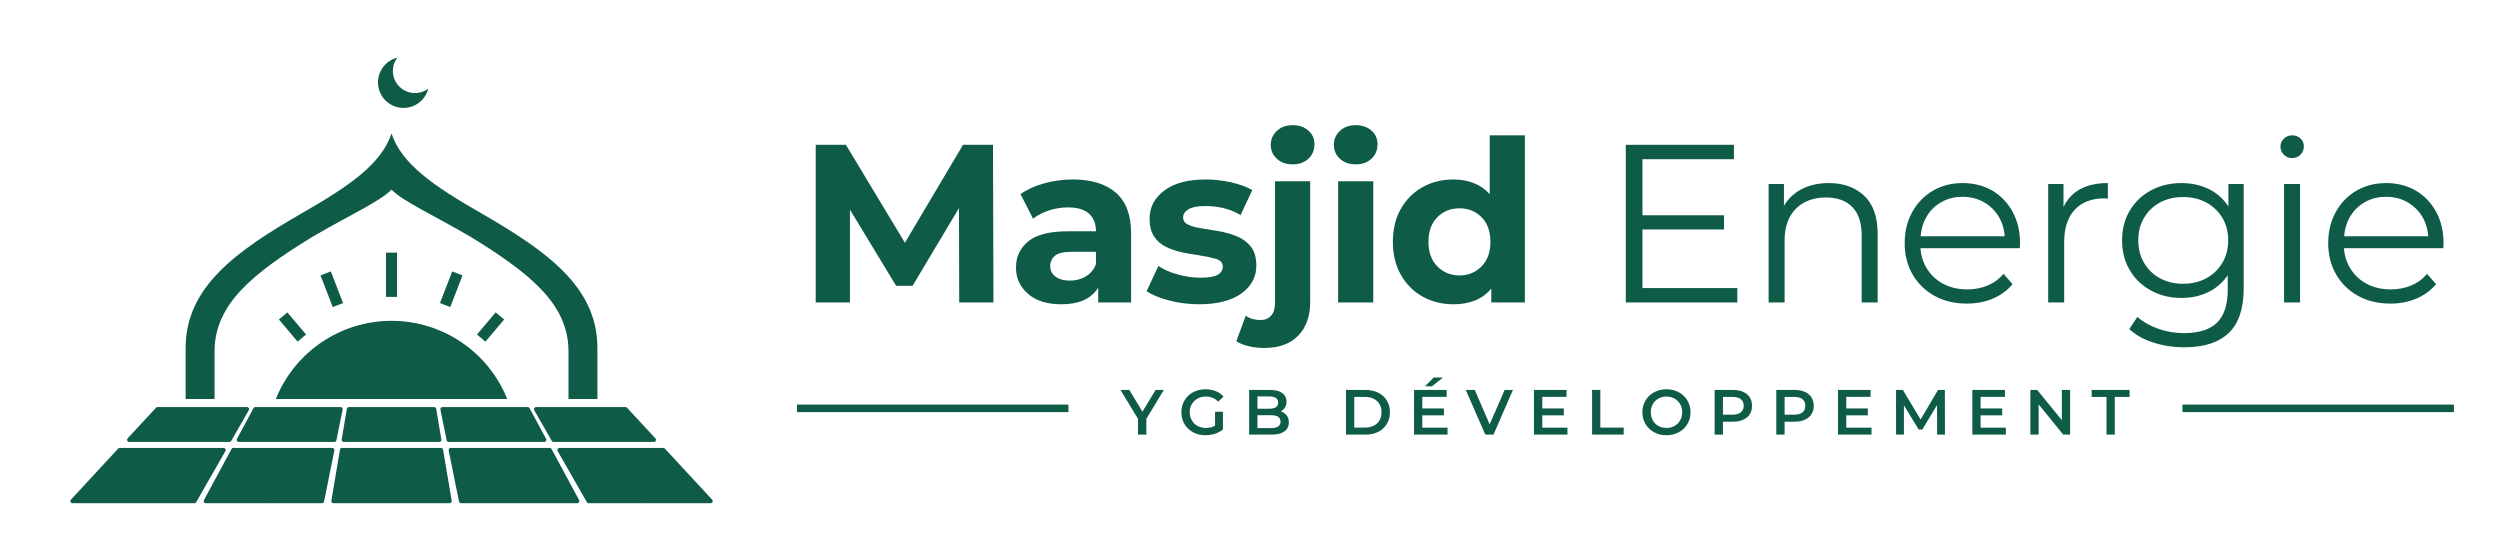
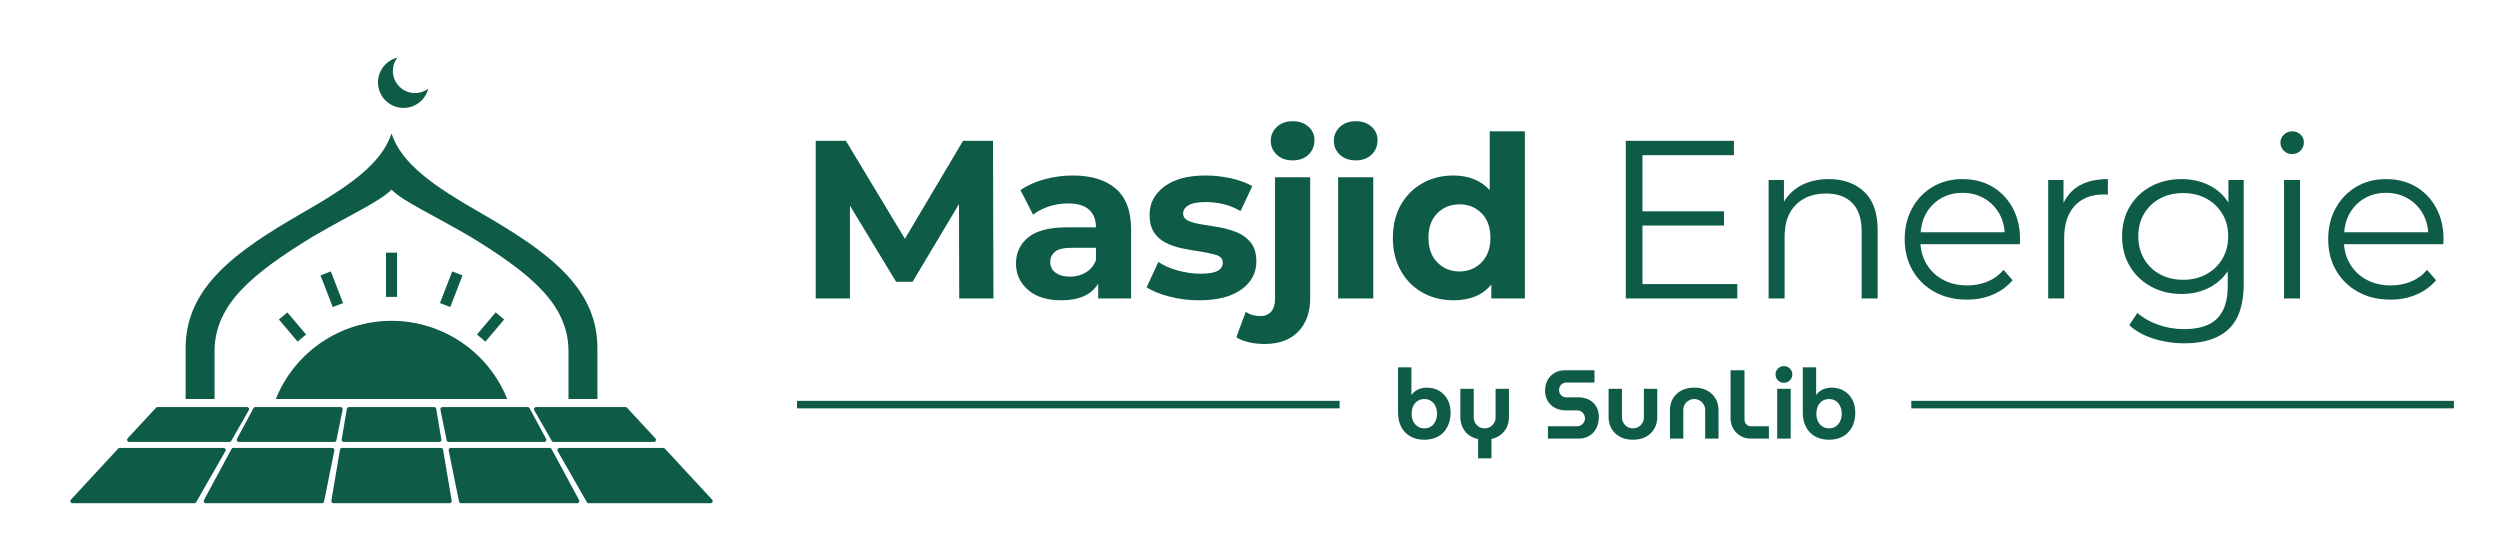
<svg xmlns="http://www.w3.org/2000/svg" viewBox="-6 -6 332.65 74.54" width="1331" height="298">
  <svg x="0" y="0" width="92" height="62.542" viewBox="0 0 406 276">
    <path d="M206.4 7.4A15 15 0 1 0 224.6 25.6A13 13 0 0 1 206.4 7.4Z" fill="#0e5c47" />
    <path d="M82 208L82 178C82 142 112 121 150 99C178 83 197 70 203 52C209 70 228 83 256 99C294 121 324 142 324 178L324 208L307 208L307 180C307 152 284 134 250 113C226 99 210 92 203 85C196 92 180 99 156 113C122 134 99 152 99 180L99 208Z" fill="#0e5c47" />
    <g stroke="#0e5c47" stroke-width="6.5">
      <line x1="203" y1="148" x2="203" y2="122" />
      <line x1="171.5" y1="152.8" x2="164.3" y2="134.2" />
      <line x1="234.5" y1="152.8" x2="241.7" y2="134.2" />
      <line x1="150.3" y1="172.2" x2="139.3" y2="159.2" />
      <line x1="255.7" y1="172.2" x2="266.7" y2="159.2" />
    </g>
    <path d="M135 208A73.3 73.3 0 0 1 271 208Z" fill="#0e5c47" />
    <g fill="#0e5c47" stroke="#0e5c47" stroke-width="2.5" stroke-linejoin="round">
      <polygon points="65.5,214 118.03,214 107.73,232 48.83,232" />
      <polygon points="122.98,214 173.03,214 169.39,232 113.28,232" />
      <polygon points="177.98,214 228.03,214 231.06,232 174.94,232" />
      <polygon points="232.97,214 283.02,214 292.73,232 236.61,232" />
      <polygon points="287.98,214 340.5,214 357.17,232 298.27,232" />
    </g>
    <g fill="#0e5c47" stroke="#0e5c47" stroke-width="2.5" stroke-linejoin="round">
      <polygon points="43.28,238 104.29,238 87.13,268 15.5,268" />
      <polygon points="110.04,238 168.18,238 162.13,268 93.88,268" />
      <polygon points="173.93,238 232.07,238 237.13,268 168.88,268" />
      <polygon points="237.82,238 295.96,238 312.13,268 243.88,268" />
      <polygon points="301.71,238 362.72,238 390.5,268 318.88,268" />
    </g>
    <g stroke="#0e5c47" stroke-opacity="0.35" stroke-width="1.6">
      <line x1="90.26" y1="216" x2="79.78" y2="230" />
      <line x1="147.26" y1="216" x2="142.07" y2="230" />
      <line x1="203" y1="216" x2="203" y2="230" />
      <line x1="258.74" y1="216" x2="263.93" y2="230" />
      <line x1="315.74" y1="216" x2="326.22" y2="230" />
      <line x1="72.29" y1="240" x2="52.81" y2="266" />
      <line x1="138.37" y1="240" x2="128.74" y2="266" />
      <line x1="203" y1="240" x2="203" y2="266" />
      <line x1="267.63" y1="240" x2="277.26" y2="266" />
      <line x1="333.71" y1="240" x2="353.19" y2="266" />
      <line x1="31.39" y1="253" x2="93.71" y2="253" />
      <line x1="103.96" y1="253" x2="163.15" y2="253" />
      <line x1="173.4" y1="253" x2="232.6" y2="253" />
      <line x1="242.85" y1="253" x2="302.04" y2="253" />
      <line x1="312.29" y1="253" x2="374.61" y2="253" />
    </g>
  </svg>
-   <path fill="#0e5c47" d="M107.05 34.28L102.49 34.28L102.49 13.28L106.51 13.28L114.37 26.33L122.11 13.28L126.10 13.28L126.16 34.28L121.60 34.28L121.57 21.71L115.39 32.06L113.20 32.06L107.05 21.92L107.05 34.28ZM144.49 34.28L140.11 34.28L140.11 32.30Q138.76 34.52 135.19 34.52L135.19 34.52Q132.34 34.52 130.75 33.12Q129.16 31.73 129.16 29.63L129.16 29.63Q129.16 27.50 130.78 26.15Q132.40 24.80 136.09 24.80L136.09 24.80L139.81 24.80L139.81 24.80Q139.81 23.30 138.90 22.46Q137.98 21.62 136.09 21.62L136.09 21.62Q134.80 21.62 133.56 22.02Q132.31 22.43 131.44 23.12L131.44 23.12L129.76 19.85Q131.08 18.92 132.94 18.41Q134.80 17.90 136.72 17.90L136.72 17.90Q140.41 17.90 142.45 19.65Q144.49 21.41 144.49 25.07L144.49 25.07L144.49 34.28ZM139.81 29.18L139.81 29.18L139.81 27.53L136.60 27.53Q134.95 27.53 134.34 28.07Q133.72 28.61 133.72 29.42L133.72 29.42Q133.72 30.32 134.43 30.84Q135.13 31.37 136.36 31.37L136.36 31.37Q137.53 31.37 138.46 30.81Q139.39 30.26 139.81 29.18ZM153.55 34.52L153.55 34.52Q151.48 34.52 149.58 34.02Q147.67 33.53 146.56 32.78L146.56 32.78L148.12 29.42Q149.20 30.14 150.73 30.56Q152.26 30.98 153.73 30.98L153.73 30.98Q155.35 30.98 156.03 30.59Q156.70 30.20 156.70 29.51L156.70 29.51Q156.70 28.73 155.74 28.46Q154.78 28.19 153.43 27.98L153.43 27.98Q152.35 27.83 151.22 27.59Q150.10 27.35 149.13 26.87Q148.15 26.39 147.55 25.49Q146.95 24.59 146.95 23.12L146.95 23.12Q146.95 20.84 148.92 19.37Q150.88 17.90 154.42 17.90L154.42 17.90Q156.07 17.90 157.77 18.27Q159.46 18.65 160.63 19.31L160.63 19.31L159.07 22.64Q157.87 21.95 156.70 21.69Q155.53 21.44 154.42 21.44L154.42 21.44Q152.83 21.44 152.13 21.87Q151.42 22.31 151.42 22.94L151.42 22.94Q151.42 23.63 152.13 23.94Q152.83 24.26 153.94 24.42Q155.05 24.59 156.30 24.81Q157.54 25.04 158.65 25.50Q159.76 25.97 160.47 26.88Q161.17 27.80 161.17 29.39L161.17 29.39Q161.17 31.64 159.18 33.08Q157.18 34.52 153.55 34.52ZM162.25 40.34L162.25 40.34Q161.17 40.34 160.18 40.11Q159.19 39.89 158.50 39.44L158.50 39.44L159.76 36.05Q160.57 36.62 161.74 36.62L161.74 36.62Q162.61 36.62 163.14 36.03Q163.66 35.45 163.66 34.28L163.66 34.28L163.66 18.14L168.34 18.14L168.34 34.25Q168.34 37.04 166.75 38.69Q165.16 40.34 162.25 40.34ZM166.00 15.89L166.00 15.89Q164.71 15.89 163.90 15.14Q163.09 14.39 163.09 13.28L163.09 13.28Q163.09 12.20 163.90 11.43Q164.71 10.67 166.00 10.67L166.00 10.67Q167.29 10.67 168.10 11.39Q168.91 12.11 168.91 13.19L168.91 13.19Q168.91 14.36 168.12 15.12Q167.32 15.89 166.00 15.89ZM176.74 34.28L172.06 34.28L172.06 18.14L176.74 18.14L176.74 34.28ZM174.40 15.89L174.40 15.89Q173.11 15.89 172.30 15.14Q171.49 14.39 171.49 13.28L171.49 13.28Q171.49 12.20 172.30 11.43Q173.11 10.67 174.40 10.67L174.40 10.67Q175.69 10.67 176.50 11.39Q177.31 12.11 177.31 13.19L177.31 13.19Q177.31 14.36 176.52 15.12Q175.72 15.89 174.40 15.89ZM187.42 34.52L187.42 34.52Q185.14 34.52 183.31 33.50Q181.48 32.48 180.42 30.60Q179.35 28.73 179.35 26.21L179.35 26.21Q179.35 23.66 180.42 21.80Q181.48 19.94 183.31 18.92Q185.14 17.90 187.42 17.90L187.42 17.90Q188.89 17.90 190.12 18.38Q191.35 18.86 192.25 19.85L192.25 19.85L192.25 12.02L196.93 12.02L196.93 34.28L192.46 34.28L192.46 32.42Q190.75 34.52 187.42 34.52ZM188.23 30.68L188.23 30.68Q189.97 30.68 191.16 29.48Q192.34 28.28 192.34 26.21L192.34 26.21Q192.34 24.11 191.16 22.92Q189.97 21.74 188.23 21.74L188.23 21.74Q186.46 21.74 185.28 22.92Q184.09 24.11 184.09 26.21L184.09 26.21Q184.09 28.28 185.28 29.48Q186.46 30.68 188.23 30.68Z" />
-   <path fill="#0e5c47" d="M225.22 34.28L210.37 34.28L210.37 13.28L224.77 13.28L224.77 15.20L212.59 15.20L212.59 22.67L223.45 22.67L223.45 24.56L212.59 24.56L212.59 32.36L225.22 32.36L225.22 34.28ZM231.52 34.28L229.39 34.28L229.39 18.50L231.43 18.50L231.43 21.41Q232.27 19.97 233.82 19.17Q235.36 18.38 237.43 18.38L237.43 18.38Q240.31 18.38 242.11 20.06Q243.91 21.74 243.91 25.13L243.91 25.13L243.91 34.28L241.78 34.28L241.78 25.34Q241.78 22.85 240.54 21.57Q239.29 20.30 237.04 20.30L237.04 20.30Q234.52 20.30 233.02 21.80Q231.52 23.30 231.52 26.00L231.52 26.00L231.52 34.28ZM255.79 34.43L255.79 34.43Q253.33 34.43 251.47 33.39Q249.61 32.36 248.56 30.54Q247.51 28.73 247.51 26.39L247.51 26.39Q247.51 24.05 248.52 22.23Q249.52 20.42 251.26 19.40Q253.00 18.38 255.22 18.38L255.22 18.38Q257.44 18.38 259.17 19.38Q260.89 20.39 261.88 22.20Q262.87 24.02 262.87 26.39L262.87 26.39Q262.87 26.54 262.86 26.70Q262.84 26.87 262.84 27.05L262.84 27.05L249.61 27.05Q249.73 28.67 250.56 29.91Q251.38 31.16 252.75 31.85Q254.11 32.54 255.85 32.54L255.85 32.54Q257.29 32.54 258.54 32.03Q259.78 31.52 260.68 30.47L260.68 30.47L261.88 31.85Q260.80 33.11 259.24 33.77Q257.68 34.43 255.79 34.43ZM249.64 25.46L249.64 25.46L260.83 25.46Q260.71 23.90 259.96 22.73Q259.21 21.56 257.98 20.88Q256.75 20.21 255.22 20.21L255.22 20.21Q253.69 20.21 252.48 20.87Q251.26 21.53 250.51 22.71Q249.76 23.90 249.64 25.46ZM268.75 34.28L266.62 34.28L266.62 18.50L268.66 18.50L268.66 21.56Q270.19 18.38 274.57 18.38L274.57 18.38L274.57 20.45Q274.42 20.45 274.30 20.43Q274.18 20.42 274.06 20.42L274.06 20.42Q271.57 20.42 270.16 21.93Q268.75 23.45 268.75 26.24L268.75 26.24L268.75 34.28ZM284.77 40.25L284.77 40.25Q282.61 40.25 280.63 39.62Q278.65 38.99 277.42 37.82L277.42 37.82L278.50 36.20Q279.61 37.19 281.25 37.77Q282.88 38.36 284.71 38.36L284.71 38.36Q287.71 38.36 289.12 36.95Q290.53 35.54 290.53 32.63L290.53 32.63L290.53 30.65Q289.54 32.12 287.94 32.90Q286.33 33.68 284.38 33.68L284.38 33.68Q282.13 33.68 280.33 32.70Q278.53 31.73 277.50 30.00Q276.46 28.28 276.46 26.00L276.46 26.00Q276.46 23.75 277.50 22.02Q278.53 20.30 280.33 19.34Q282.13 18.38 284.38 18.38L284.38 18.38Q286.36 18.38 288.00 19.17Q289.63 19.97 290.62 21.50L290.62 21.50L290.62 18.50L292.66 18.50L292.66 32.36Q292.66 36.44 290.67 38.34Q288.67 40.25 284.77 40.25ZM284.59 31.79L284.59 31.79Q286.33 31.79 287.68 31.05Q289.03 30.32 289.81 29.01Q290.59 27.71 290.59 26.00L290.59 26.00Q290.59 24.29 289.81 23.00Q289.03 21.71 287.68 20.97Q286.33 20.24 284.59 20.24L284.59 20.24Q282.85 20.24 281.50 20.97Q280.15 21.71 279.39 23.00Q278.62 24.29 278.62 26.00L278.62 26.00Q278.62 27.71 279.39 29.01Q280.15 30.32 281.50 31.05Q282.85 31.79 284.59 31.79ZM300.16 34.28L298.03 34.28L298.03 18.50L300.16 18.50L300.16 34.28ZM299.11 15.05L299.11 15.05Q298.45 15.05 298.00 14.60Q297.55 14.15 297.55 13.52L297.55 13.52Q297.55 12.92 298.00 12.47Q298.45 12.02 299.11 12.02L299.11 12.02Q299.77 12.02 300.22 12.44Q300.67 12.86 300.67 13.49L300.67 13.49Q300.67 14.15 300.22 14.60Q299.77 15.05 299.11 15.05ZM312.19 34.43L312.19 34.43Q309.73 34.43 307.87 33.39Q306.01 32.36 304.96 30.54Q303.91 28.73 303.91 26.39L303.91 26.39Q303.91 24.05 304.92 22.23Q305.92 20.42 307.66 19.40Q309.40 18.38 311.62 18.38L311.62 18.38Q313.84 18.38 315.57 19.38Q317.29 20.39 318.28 22.20Q319.27 24.02 319.27 26.39L319.27 26.39Q319.27 26.54 319.26 26.70Q319.24 26.87 319.24 27.05L319.24 27.05L306.01 27.05Q306.13 28.67 306.96 29.91Q307.78 31.16 309.15 31.85Q310.51 32.54 312.25 32.54L312.25 32.54Q313.69 32.54 314.94 32.03Q316.18 31.52 317.08 30.47L317.08 30.47L318.28 31.85Q317.20 33.11 315.64 33.77Q314.08 34.43 312.19 34.43ZM306.04 25.46L306.04 25.46L317.23 25.46Q317.11 23.90 316.36 22.73Q315.61 21.56 314.38 20.88Q313.15 20.21 311.62 20.21L311.62 20.21Q310.09 20.21 308.88 20.87Q307.66 21.53 306.91 22.71Q306.16 23.90 306.04 25.46Z" />
-   <path fill="#0e5c47" d="M146.52 51.88L145.41 51.88L145.41 49.78L143.08 45.93L144.26 45.93L146.00 48.82L147.76 45.93L148.85 45.93L146.52 49.78L146.52 51.88ZM154.39 51.96L154.39 51.96Q153.69 51.96 153.11 51.74Q152.53 51.51 152.10 51.10Q151.66 50.69 151.42 50.12Q151.19 49.56 151.19 48.90L151.19 48.90Q151.19 48.24 151.42 47.68Q151.66 47.12 152.10 46.70Q152.53 46.29 153.12 46.07Q153.71 45.84 154.41 45.84L154.41 45.84Q155.16 45.84 155.77 46.09Q156.38 46.33 156.80 46.81L156.80 46.81L156.10 47.49Q155.75 47.14 155.34 46.98Q154.93 46.81 154.46 46.81L154.46 46.81Q153.83 46.81 153.34 47.08Q152.85 47.34 152.58 47.82Q152.30 48.29 152.30 48.90L152.30 48.90Q152.30 49.50 152.58 49.98Q152.85 50.46 153.34 50.72Q153.82 50.99 154.45 50.99L154.45 50.99Q154.77 50.99 155.08 50.92Q155.39 50.85 155.67 50.69L155.67 50.69L155.67 48.83L156.72 48.83L156.72 51.20Q156.25 51.58 155.64 51.77Q155.02 51.96 154.39 51.96ZM163.17 51.88L160.21 51.88L160.21 45.93L163.00 45.93Q164.07 45.93 164.63 46.35Q165.19 46.77 165.19 47.47L165.19 47.47Q165.19 47.93 164.98 48.27Q164.77 48.60 164.43 48.78L164.43 48.78Q164.91 48.93 165.20 49.31Q165.50 49.68 165.50 50.26L165.50 50.26Q165.50 51.03 164.91 51.45Q164.32 51.88 163.17 51.88L163.17 51.88ZM161.32 49.29L161.32 51.01L163.10 51.01Q163.72 51.01 164.06 50.80Q164.39 50.60 164.39 50.15L164.39 50.15Q164.39 49.71 164.06 49.50Q163.72 49.29 163.10 49.29L163.10 49.29L161.32 49.29ZM161.32 46.79L161.32 48.43L162.88 48.43Q163.46 48.43 163.77 48.23Q164.08 48.02 164.08 47.62L164.08 47.62Q164.08 47.20 163.77 47.00Q163.46 46.79 162.88 46.79L162.88 46.79L161.32 46.79ZM175.71 51.88L173.11 51.88L173.11 45.93L175.71 45.93Q176.68 45.93 177.41 46.30Q178.14 46.66 178.55 47.34Q178.96 48.01 178.96 48.90L178.96 48.90Q178.96 49.79 178.55 50.46Q178.14 51.14 177.41 51.51Q176.68 51.88 175.71 51.88L175.71 51.88ZM174.21 46.86L174.21 50.94L175.66 50.94Q176.32 50.94 176.81 50.69Q177.31 50.44 177.57 49.98Q177.84 49.52 177.84 48.90L177.84 48.90Q177.84 48.28 177.57 47.82Q177.31 47.36 176.81 47.11Q176.32 46.86 175.66 46.86L175.66 46.86L174.21 46.86ZM186.63 51.88L182.17 51.88L182.17 45.93L186.51 45.93L186.51 46.85L183.27 46.85L183.27 48.40L186.15 48.40L186.15 49.31L183.27 49.31L183.27 50.95L186.63 50.95L186.63 51.88ZM184.55 45.44L183.63 45.44L184.78 44.28L186.03 44.28L184.55 45.44ZM192.75 51.88L191.66 51.88L189.06 45.93L190.26 45.93L192.24 50.51L194.24 45.93L195.34 45.93L192.75 51.88ZM202.60 51.88L198.14 51.88L198.14 45.93L202.48 45.93L202.48 46.85L199.25 46.85L199.25 48.40L202.12 48.40L202.12 49.31L199.25 49.31L199.25 50.95L202.60 50.95L202.60 51.88ZM210.09 51.88L205.88 51.88L205.88 45.93L206.98 45.93L206.98 50.94L210.09 50.94L210.09 51.88ZM215.79 51.96L215.79 51.96Q215.10 51.96 214.51 51.73Q213.92 51.50 213.49 51.09Q213.06 50.68 212.82 50.12Q212.58 49.56 212.58 48.90L212.58 48.90Q212.58 48.24 212.82 47.68Q213.06 47.12 213.49 46.71Q213.92 46.30 214.51 46.07Q215.10 45.84 215.79 45.84L215.79 45.84Q216.48 45.84 217.07 46.07Q217.65 46.30 218.08 46.71Q218.51 47.12 218.75 47.68Q218.99 48.24 218.99 48.90L218.99 48.90Q218.99 49.56 218.75 50.12Q218.51 50.68 218.08 51.09Q217.65 51.50 217.07 51.73Q216.48 51.96 215.79 51.96ZM215.79 50.99L215.79 50.99Q216.39 50.99 216.86 50.72Q217.33 50.46 217.61 49.98Q217.88 49.50 217.88 48.90L217.88 48.90Q217.88 48.30 217.61 47.82Q217.33 47.34 216.86 47.08Q216.39 46.81 215.79 46.81L215.79 46.81Q215.18 46.81 214.71 47.08Q214.24 47.34 213.97 47.82Q213.70 48.30 213.70 48.90L213.70 48.90Q213.70 49.50 213.97 49.98Q214.24 50.46 214.71 50.72Q215.18 50.99 215.79 50.99ZM223.31 51.88L222.20 51.88L222.20 45.93L224.65 45.93Q225.43 45.93 226.00 46.18Q226.57 46.44 226.88 46.91Q227.18 47.39 227.18 48.04L227.18 48.04Q227.18 48.70 226.88 49.17Q226.57 49.65 226.00 49.90Q225.43 50.16 224.65 50.16L224.65 50.16L223.31 50.16L223.31 51.88ZM223.31 46.86L223.31 49.22L224.60 49.22Q225.33 49.22 225.70 48.91Q226.07 48.60 226.07 48.04L226.07 48.04Q226.07 47.48 225.70 47.17Q225.33 46.86 224.60 46.86L224.60 46.86L223.31 46.86ZM231.52 51.88L230.41 51.88L230.41 45.93L232.86 45.93Q233.64 45.93 234.21 46.18Q234.78 46.44 235.09 46.91Q235.40 47.39 235.40 48.04L235.40 48.04Q235.40 48.70 235.09 49.17Q234.78 49.65 234.21 49.90Q233.64 50.16 232.86 50.16L232.86 50.16L231.52 50.16L231.52 51.88ZM231.52 46.86L231.52 49.22L232.81 49.22Q233.54 49.22 233.91 48.91Q234.28 48.60 234.28 48.04L234.28 48.04Q234.28 47.48 233.91 47.17Q233.54 46.86 232.81 46.86L232.81 46.86L231.52 46.86ZM243.09 51.88L238.63 51.88L238.63 45.93L242.97 45.93L242.97 46.85L239.73 46.85L239.73 48.40L242.60 48.40L242.60 49.31L239.73 49.31L239.73 50.95L243.09 50.95L243.09 51.88ZM247.41 51.88L246.36 51.88L246.36 45.93L247.27 45.93L249.63 49.86L251.95 45.93L252.86 45.93L252.87 51.88L251.83 51.88L251.82 47.94L249.86 51.20L249.37 51.20L247.41 47.98L247.41 51.88ZM260.98 51.88L256.52 51.88L256.52 45.93L260.86 45.93L260.86 46.85L257.62 46.85L257.62 48.40L260.50 48.40L260.50 49.31L257.62 49.31L257.62 50.95L260.98 50.95L260.98 51.88ZM265.35 51.88L264.25 51.88L264.25 45.93L265.16 45.93L268.44 49.95L268.44 45.93L269.54 45.93L269.54 51.88L268.63 51.88L265.35 47.85L265.35 51.88ZM275.49 51.88L274.39 51.88L274.39 46.86L272.41 46.86L272.41 45.93L277.46 45.93L277.46 46.86L275.49 46.86L275.49 51.88Z" />
-   <rect x="100.00" y="47.88" width="36.15" height="1" fill="#0e5c47" />
-   <rect x="284.50" y="47.88" width="36.15" height="1" fill="#0e5c47" />
+   <path fill="#0e5c47" d="M107.05 33.75L102.49 33.75L102.49 12.75L106.51 12.75L114.37 25.80L122.11 12.75L126.10 12.75L126.16 33.75L121.60 33.75L121.57 21.18L115.39 31.53L113.20 31.53L107.05 21.39L107.05 33.75ZM144.49 33.75L140.11 33.75L140.11 31.77Q138.76 33.99 135.19 33.99L135.19 33.99Q132.34 33.99 130.75 32.59Q129.16 31.20 129.16 29.10L129.16 29.10Q129.16 26.97 130.78 25.62Q132.40 24.27 136.09 24.27L136.09 24.27L139.81 24.27L139.81 24.27Q139.81 22.77 138.90 21.93Q137.98 21.09 136.09 21.09L136.09 21.09Q134.80 21.09 133.56 21.49Q132.31 21.90 131.44 22.59L131.44 22.59L129.76 19.32Q131.08 18.39 132.94 17.88Q134.80 17.37 136.72 17.37L136.72 17.37Q140.41 17.37 142.45 19.12Q144.49 20.88 144.49 24.54L144.49 24.54L144.49 33.75ZM139.81 28.65L139.81 28.65L139.81 27.00L136.60 27.00Q134.95 27.00 134.34 27.54Q133.72 28.08 133.72 28.89L133.72 28.89Q133.72 29.79 134.43 30.31Q135.13 30.84 136.36 30.84L136.36 30.84Q137.53 30.84 138.46 30.28Q139.39 29.73 139.81 28.65ZM153.55 33.99L153.55 33.99Q151.48 33.99 149.58 33.49Q147.67 33.00 146.56 32.25L146.56 32.25L148.12 28.89Q149.20 29.61 150.73 30.03Q152.26 30.45 153.73 30.45L153.73 30.45Q155.35 30.45 156.03 30.06Q156.70 29.67 156.70 28.98L156.70 28.98Q156.70 28.20 155.74 27.93Q154.78 27.66 153.43 27.45L153.43 27.45Q152.35 27.30 151.22 27.06Q150.10 26.82 149.13 26.34Q148.15 25.86 147.55 24.96Q146.95 24.06 146.95 22.59L146.95 22.59Q146.95 20.31 148.92 18.84Q150.88 17.37 154.42 17.37L154.42 17.37Q156.07 17.37 157.77 17.74Q159.46 18.12 160.63 18.78L160.63 18.78L159.07 22.11Q157.87 21.42 156.70 21.16Q155.53 20.91 154.42 20.91L154.42 20.91Q152.83 20.91 152.13 21.34Q151.42 21.78 151.42 22.41L151.42 22.41Q151.42 23.10 152.13 23.41Q152.83 23.73 153.94 23.89Q155.05 24.06 156.30 24.28Q157.54 24.51 158.65 24.97Q159.76 25.44 160.47 26.35Q161.17 27.27 161.17 28.86L161.17 28.86Q161.17 31.11 159.18 32.55Q157.18 33.99 153.55 33.99ZM162.25 39.81L162.25 39.81Q161.17 39.81 160.18 39.58Q159.19 39.36 158.50 38.91L158.50 38.91L159.76 35.52Q160.57 36.09 161.74 36.09L161.74 36.09Q162.61 36.09 163.14 35.50Q163.66 34.92 163.66 33.75L163.66 33.75L163.66 17.61L168.34 17.61L168.34 33.72Q168.34 36.51 166.75 38.16Q165.16 39.81 162.25 39.81ZM166.00 15.36L166.00 15.36Q164.71 15.36 163.90 14.61Q163.09 13.86 163.09 12.75L163.09 12.75Q163.09 11.67 163.90 10.90Q164.71 10.14 166.00 10.14L166.00 10.14Q167.29 10.14 168.10 10.86Q168.91 11.58 168.91 12.66L168.91 12.66Q168.91 13.83 168.12 14.59Q167.32 15.36 166.00 15.36ZM176.74 33.75L172.06 33.75L172.06 17.61L176.74 17.61L176.74 33.75ZM174.40 15.36L174.40 15.36Q173.11 15.36 172.30 14.61Q171.49 13.86 171.49 12.75L171.49 12.75Q171.49 11.67 172.30 10.90Q173.11 10.14 174.40 10.14L174.40 10.14Q175.69 10.14 176.50 10.86Q177.31 11.58 177.31 12.66L177.31 12.66Q177.31 13.83 176.52 14.59Q175.72 15.36 174.40 15.36ZM187.42 33.99L187.42 33.99Q185.14 33.99 183.31 32.97Q181.48 31.95 180.42 30.07Q179.35 28.20 179.35 25.68L179.35 25.68Q179.35 23.13 180.42 21.27Q181.48 19.41 183.31 18.39Q185.14 17.37 187.42 17.37L187.42 17.37Q188.89 17.37 190.12 17.85Q191.35 18.33 192.25 19.32L192.25 19.32L192.25 11.49L196.93 11.49L196.93 33.75L192.46 33.75L192.46 31.89Q190.75 33.99 187.42 33.99ZM188.23 30.15L188.23 30.15Q189.97 30.15 191.16 28.95Q192.34 27.75 192.34 25.68L192.34 25.68Q192.34 23.58 191.16 22.39Q189.97 21.21 188.23 21.21L188.23 21.21Q186.46 21.21 185.28 22.39Q184.09 23.58 184.09 25.68L184.09 25.68Q184.09 27.75 185.28 28.95Q186.46 30.15 188.23 30.15Z" />
+   <path fill="#0e5c47" d="M225.22 33.75L210.37 33.75L210.37 12.75L224.77 12.75L224.77 14.67L212.59 14.67L212.59 22.14L223.45 22.14L223.45 24.03L212.59 24.03L212.59 31.83L225.22 31.83L225.22 33.75ZM231.52 33.75L229.39 33.75L229.39 17.97L231.43 17.97L231.43 20.88Q232.27 19.44 233.82 18.64Q235.36 17.85 237.43 17.85L237.43 17.85Q240.31 17.85 242.11 19.53Q243.91 21.21 243.91 24.60L243.91 24.60L243.91 33.75L241.78 33.75L241.78 24.81Q241.78 22.32 240.54 21.04Q239.29 19.77 237.04 19.77L237.04 19.77Q234.52 19.77 233.02 21.27Q231.52 22.77 231.52 25.47L231.52 25.47L231.52 33.75ZM255.79 33.90L255.79 33.90Q253.33 33.90 251.47 32.86Q249.61 31.83 248.56 30.01Q247.51 28.20 247.51 25.86L247.51 25.86Q247.51 23.52 248.52 21.70Q249.52 19.89 251.26 18.87Q253.00 17.85 255.22 17.85L255.22 17.85Q257.44 17.85 259.17 18.85Q260.89 19.86 261.88 21.67Q262.87 23.49 262.87 25.86L262.87 25.86Q262.87 26.01 262.86 26.17Q262.84 26.34 262.84 26.52L262.84 26.52L249.61 26.52Q249.73 28.14 250.56 29.38Q251.38 30.63 252.75 31.32Q254.11 32.01 255.85 32.01L255.85 32.01Q257.29 32.01 258.54 31.50Q259.78 30.99 260.68 29.94L260.68 29.94L261.88 31.32Q260.80 32.58 259.24 33.24Q257.68 33.90 255.79 33.90ZM249.64 24.93L249.64 24.93L260.83 24.93Q260.71 23.37 259.96 22.20Q259.21 21.03 257.98 20.35Q256.75 19.68 255.22 19.68L255.22 19.68Q253.69 19.68 252.48 20.34Q251.26 21.00 250.51 22.18Q249.76 23.37 249.64 24.93ZM268.75 33.75L266.62 33.75L266.62 17.97L268.66 17.97L268.66 21.03Q270.19 17.85 274.57 17.85L274.57 17.85L274.57 19.92Q274.42 19.92 274.30 19.90Q274.18 19.89 274.06 19.89L274.06 19.89Q271.57 19.89 270.16 21.40Q268.75 22.92 268.75 25.71L268.75 25.71L268.75 33.75ZM284.77 39.72L284.77 39.72Q282.61 39.72 280.63 39.09Q278.65 38.46 277.42 37.29L277.42 37.29L278.50 35.67Q279.61 36.66 281.25 37.24Q282.88 37.83 284.71 37.83L284.71 37.83Q287.71 37.83 289.12 36.42Q290.53 35.01 290.53 32.10L290.53 32.10L290.53 30.12Q289.54 31.59 287.94 32.37Q286.33 33.15 284.38 33.15L284.38 33.15Q282.13 33.15 280.33 32.17Q278.53 31.20 277.50 29.47Q276.46 27.75 276.46 25.47L276.46 25.47Q276.46 23.22 277.50 21.49Q278.53 19.77 280.33 18.81Q282.13 17.85 284.38 17.85L284.38 17.85Q286.36 17.85 288.00 18.64Q289.63 19.44 290.62 20.97L290.62 20.97L290.62 17.97L292.66 17.97L292.66 31.83Q292.66 35.91 290.67 37.81Q288.67 39.72 284.77 39.72ZM284.59 31.26L284.59 31.26Q286.33 31.26 287.68 30.52Q289.03 29.79 289.81 28.48Q290.59 27.18 290.59 25.47L290.59 25.47Q290.59 23.76 289.81 22.47Q289.03 21.18 287.68 20.44Q286.33 19.71 284.59 19.71L284.59 19.71Q282.85 19.71 281.50 20.44Q280.15 21.18 279.39 22.47Q278.62 23.76 278.62 25.47L278.62 25.47Q278.62 27.18 279.39 28.48Q280.15 29.79 281.50 30.52Q282.85 31.26 284.59 31.26ZM300.16 33.75L298.03 33.75L298.03 17.97L300.16 17.97L300.16 33.75ZM299.11 14.52L299.11 14.52Q298.45 14.52 298.00 14.07Q297.55 13.62 297.55 12.99L297.55 12.99Q297.55 12.39 298.00 11.94Q298.45 11.49 299.11 11.49L299.11 11.49Q299.77 11.49 300.22 11.91Q300.67 12.33 300.67 12.96L300.67 12.96Q300.67 13.62 300.22 14.07Q299.77 14.52 299.11 14.52ZM312.19 33.90L312.19 33.90Q309.73 33.90 307.87 32.86Q306.01 31.83 304.96 30.01Q303.91 28.20 303.91 25.86L303.91 25.86Q303.91 23.52 304.92 21.70Q305.92 19.89 307.66 18.87Q309.40 17.85 311.62 17.85L311.62 17.85Q313.84 17.85 315.57 18.85Q317.29 19.86 318.28 21.67Q319.27 23.49 319.27 25.86L319.27 25.86Q319.27 26.01 319.26 26.17Q319.24 26.34 319.24 26.52L319.24 26.52L306.01 26.52Q306.13 28.14 306.96 29.38Q307.78 30.63 309.15 31.32Q310.51 32.01 312.25 32.01L312.25 32.01Q313.69 32.01 314.94 31.50Q316.18 30.99 317.08 29.94L317.08 29.94L318.28 31.32Q317.20 32.58 315.64 33.24Q314.08 33.90 312.19 33.90ZM306.04 24.93L306.04 24.93L317.23 24.93Q317.11 23.37 316.36 22.20Q315.61 21.03 314.38 20.35Q313.15 19.68 311.62 19.68L311.62 19.68Q310.09 19.68 308.88 20.34Q307.66 21.00 306.91 22.18Q306.16 23.37 306.04 24.93Z" />
+   <path fill="#0e5c47" d="M183.54 52.56L183.54 52.56Q182.47 52.56 181.69 52.12Q180.90 51.68 180.47 50.86Q180.04 50.05 180.04 48.96L180.04 48.96L180.04 42.92L181.82 42.92L181.82 46.59L181.84 46.59Q182.04 46.30 182.35 46.07Q182.65 45.85 183.04 45.74Q183.42 45.62 183.84 45.62L183.84 45.62Q184.81 45.62 185.53 46.05Q186.24 46.48 186.64 47.22Q187.04 47.97 187.04 48.96L187.04 48.96Q187.04 49.74 186.80 50.40Q186.57 51.05 186.13 51.54Q185.68 52.03 185.03 52.29Q184.38 52.56 183.54 52.56ZM183.54 51.04L183.54 51.04Q184.07 51.04 184.45 50.78Q184.83 50.52 185.03 50.08Q185.23 49.64 185.23 49.09L185.23 49.09Q185.23 48.54 185.03 48.10Q184.83 47.66 184.45 47.40Q184.07 47.14 183.54 47.14L183.54 47.14Q183.02 47.14 182.64 47.40Q182.25 47.66 182.05 48.10Q181.85 48.54 181.85 49.09L181.85 49.09Q181.85 49.64 182.05 50.08Q182.25 50.52 182.64 50.78Q183.02 51.04 183.54 51.04ZM192.48 55.04L190.70 55.04L190.70 52.47Q189.95 52.31 189.42 51.90Q188.89 51.48 188.62 50.88Q188.34 50.27 188.34 49.58L188.34 49.58L188.34 45.78L190.12 45.78L190.12 49.58Q190.12 49.99 190.31 50.32Q190.51 50.65 190.84 50.85Q191.17 51.04 191.57 51.04L191.57 51.04Q191.98 51.04 192.31 50.85Q192.64 50.65 192.83 50.32Q193.03 49.99 193.03 49.58L193.03 49.58L193.03 45.78L194.81 45.78L194.81 49.58Q194.81 50.27 194.54 50.86Q194.26 51.46 193.74 51.88Q193.22 52.30 192.48 52.46L192.48 52.46L192.48 55.04ZM204.13 52.41L200.00 52.41L200.00 50.77L203.90 50.77Q204.18 50.77 204.42 50.62Q204.65 50.48 204.79 50.24Q204.94 50.00 204.94 49.71L204.94 49.71Q204.94 49.42 204.79 49.17Q204.65 48.93 204.42 48.79Q204.18 48.65 203.90 48.65L203.90 48.65L202.38 48.65Q201.61 48.65 200.98 48.34Q200.36 48.02 199.99 47.43Q199.62 46.84 199.62 46.01L199.62 46.01Q199.62 45.19 199.97 44.59Q200.32 43.98 200.92 43.64Q201.52 43.31 202.25 43.31L202.25 43.31L206.20 43.31L206.20 44.94L202.43 44.94Q202.17 44.94 201.95 45.08Q201.73 45.22 201.60 45.44Q201.48 45.66 201.48 45.93L201.48 45.93Q201.48 46.20 201.60 46.43Q201.73 46.65 201.95 46.78Q202.17 46.91 202.43 46.91L202.43 46.91L204.00 46.91Q204.85 46.91 205.47 47.23Q206.09 47.56 206.44 48.14Q206.78 48.73 206.78 49.51L206.78 49.51Q206.78 50.43 206.42 51.08Q206.07 51.73 205.46 52.07Q204.86 52.41 204.13 52.41L204.13 52.41ZM211.32 52.56L211.32 52.56Q210.31 52.56 209.58 52.16Q208.85 51.76 208.47 51.08Q208.08 50.40 208.08 49.58L208.08 49.58L208.08 45.78L209.86 45.78L209.86 49.58Q209.86 49.99 210.06 50.32Q210.25 50.65 210.58 50.85Q210.92 51.04 211.32 51.04L211.32 51.04Q211.72 51.04 212.05 50.85Q212.39 50.65 212.58 50.32Q212.78 49.99 212.78 49.58L212.78 49.58L212.78 45.78L214.56 45.78L214.56 49.58Q214.56 50.40 214.17 51.08Q213.79 51.76 213.07 52.16Q212.35 52.56 211.32 52.56ZM218.03 52.41L216.25 52.41L216.25 48.60Q216.25 47.78 216.63 47.10Q217.01 46.43 217.74 46.02Q218.47 45.62 219.48 45.62L219.48 45.62Q220.51 45.62 221.23 46.02Q221.95 46.43 222.34 47.10Q222.72 47.78 222.72 48.60L222.72 48.60L222.72 52.41L220.94 52.41L220.94 48.60Q220.94 48.19 220.74 47.86Q220.55 47.53 220.22 47.34Q219.89 47.14 219.48 47.14L219.48 47.14Q219.08 47.14 218.75 47.34Q218.42 47.53 218.22 47.86Q218.03 48.19 218.03 48.60L218.03 48.60L218.03 52.41ZM229.43 52.41L227.02 52.41Q226.22 52.41 225.61 52.03Q225.00 51.66 224.66 51.05Q224.32 50.43 224.32 49.69L224.32 49.69L224.32 43.31L226.18 43.31L226.18 49.91Q226.18 50.26 226.43 50.51Q226.67 50.77 227.02 50.77L227.02 50.77L229.43 50.77L229.43 52.41ZM232.33 52.41L230.53 52.41L230.53 45.78L232.33 45.78L232.33 52.41ZM231.43 44.98L231.43 44.98Q230.98 44.98 230.64 44.65Q230.31 44.32 230.31 43.86L230.31 43.86Q230.31 43.41 230.64 43.08Q230.98 42.75 231.43 42.75L231.43 42.75Q231.89 42.75 232.22 43.08Q232.55 43.41 232.55 43.86L232.55 43.86Q232.55 44.32 232.22 44.65Q231.89 44.98 231.43 44.98ZM237.44 52.56L237.44 52.56Q236.37 52.56 235.58 52.12Q234.80 51.68 234.37 50.86Q233.94 50.05 233.94 48.96L233.94 48.96L233.94 42.92L235.72 42.92L235.72 46.59L235.73 46.59Q235.94 46.30 236.25 46.07Q236.55 45.85 236.94 45.74Q237.32 45.62 237.74 45.62L237.74 45.62Q238.71 45.62 239.43 46.05Q240.14 46.48 240.54 47.22Q240.93 47.97 240.93 48.96L240.93 48.96Q240.93 49.74 240.70 50.40Q240.47 51.05 240.02 51.54Q239.58 52.03 238.93 52.29Q238.28 52.56 237.44 52.56ZM237.44 51.04L237.44 51.04Q237.97 51.04 238.35 50.78Q238.72 50.52 238.92 50.08Q239.13 49.64 239.13 49.09L239.13 49.09Q239.13 48.54 238.92 48.10Q238.72 47.66 238.35 47.40Q237.97 47.14 237.44 47.14L237.44 47.14Q236.92 47.14 236.53 47.40Q236.15 47.66 235.95 48.10Q235.75 48.54 235.75 49.09L235.75 49.09Q235.75 49.64 235.95 50.08Q236.15 50.52 236.53 50.78Q236.92 51.04 237.44 51.04Z" />
+   <rect x="100.00" y="47.38" width="72.26" height="1" fill="#0e5c47" />
+   <rect x="248.39" y="47.38" width="72.26" height="1" fill="#0e5c47" />
</svg>
